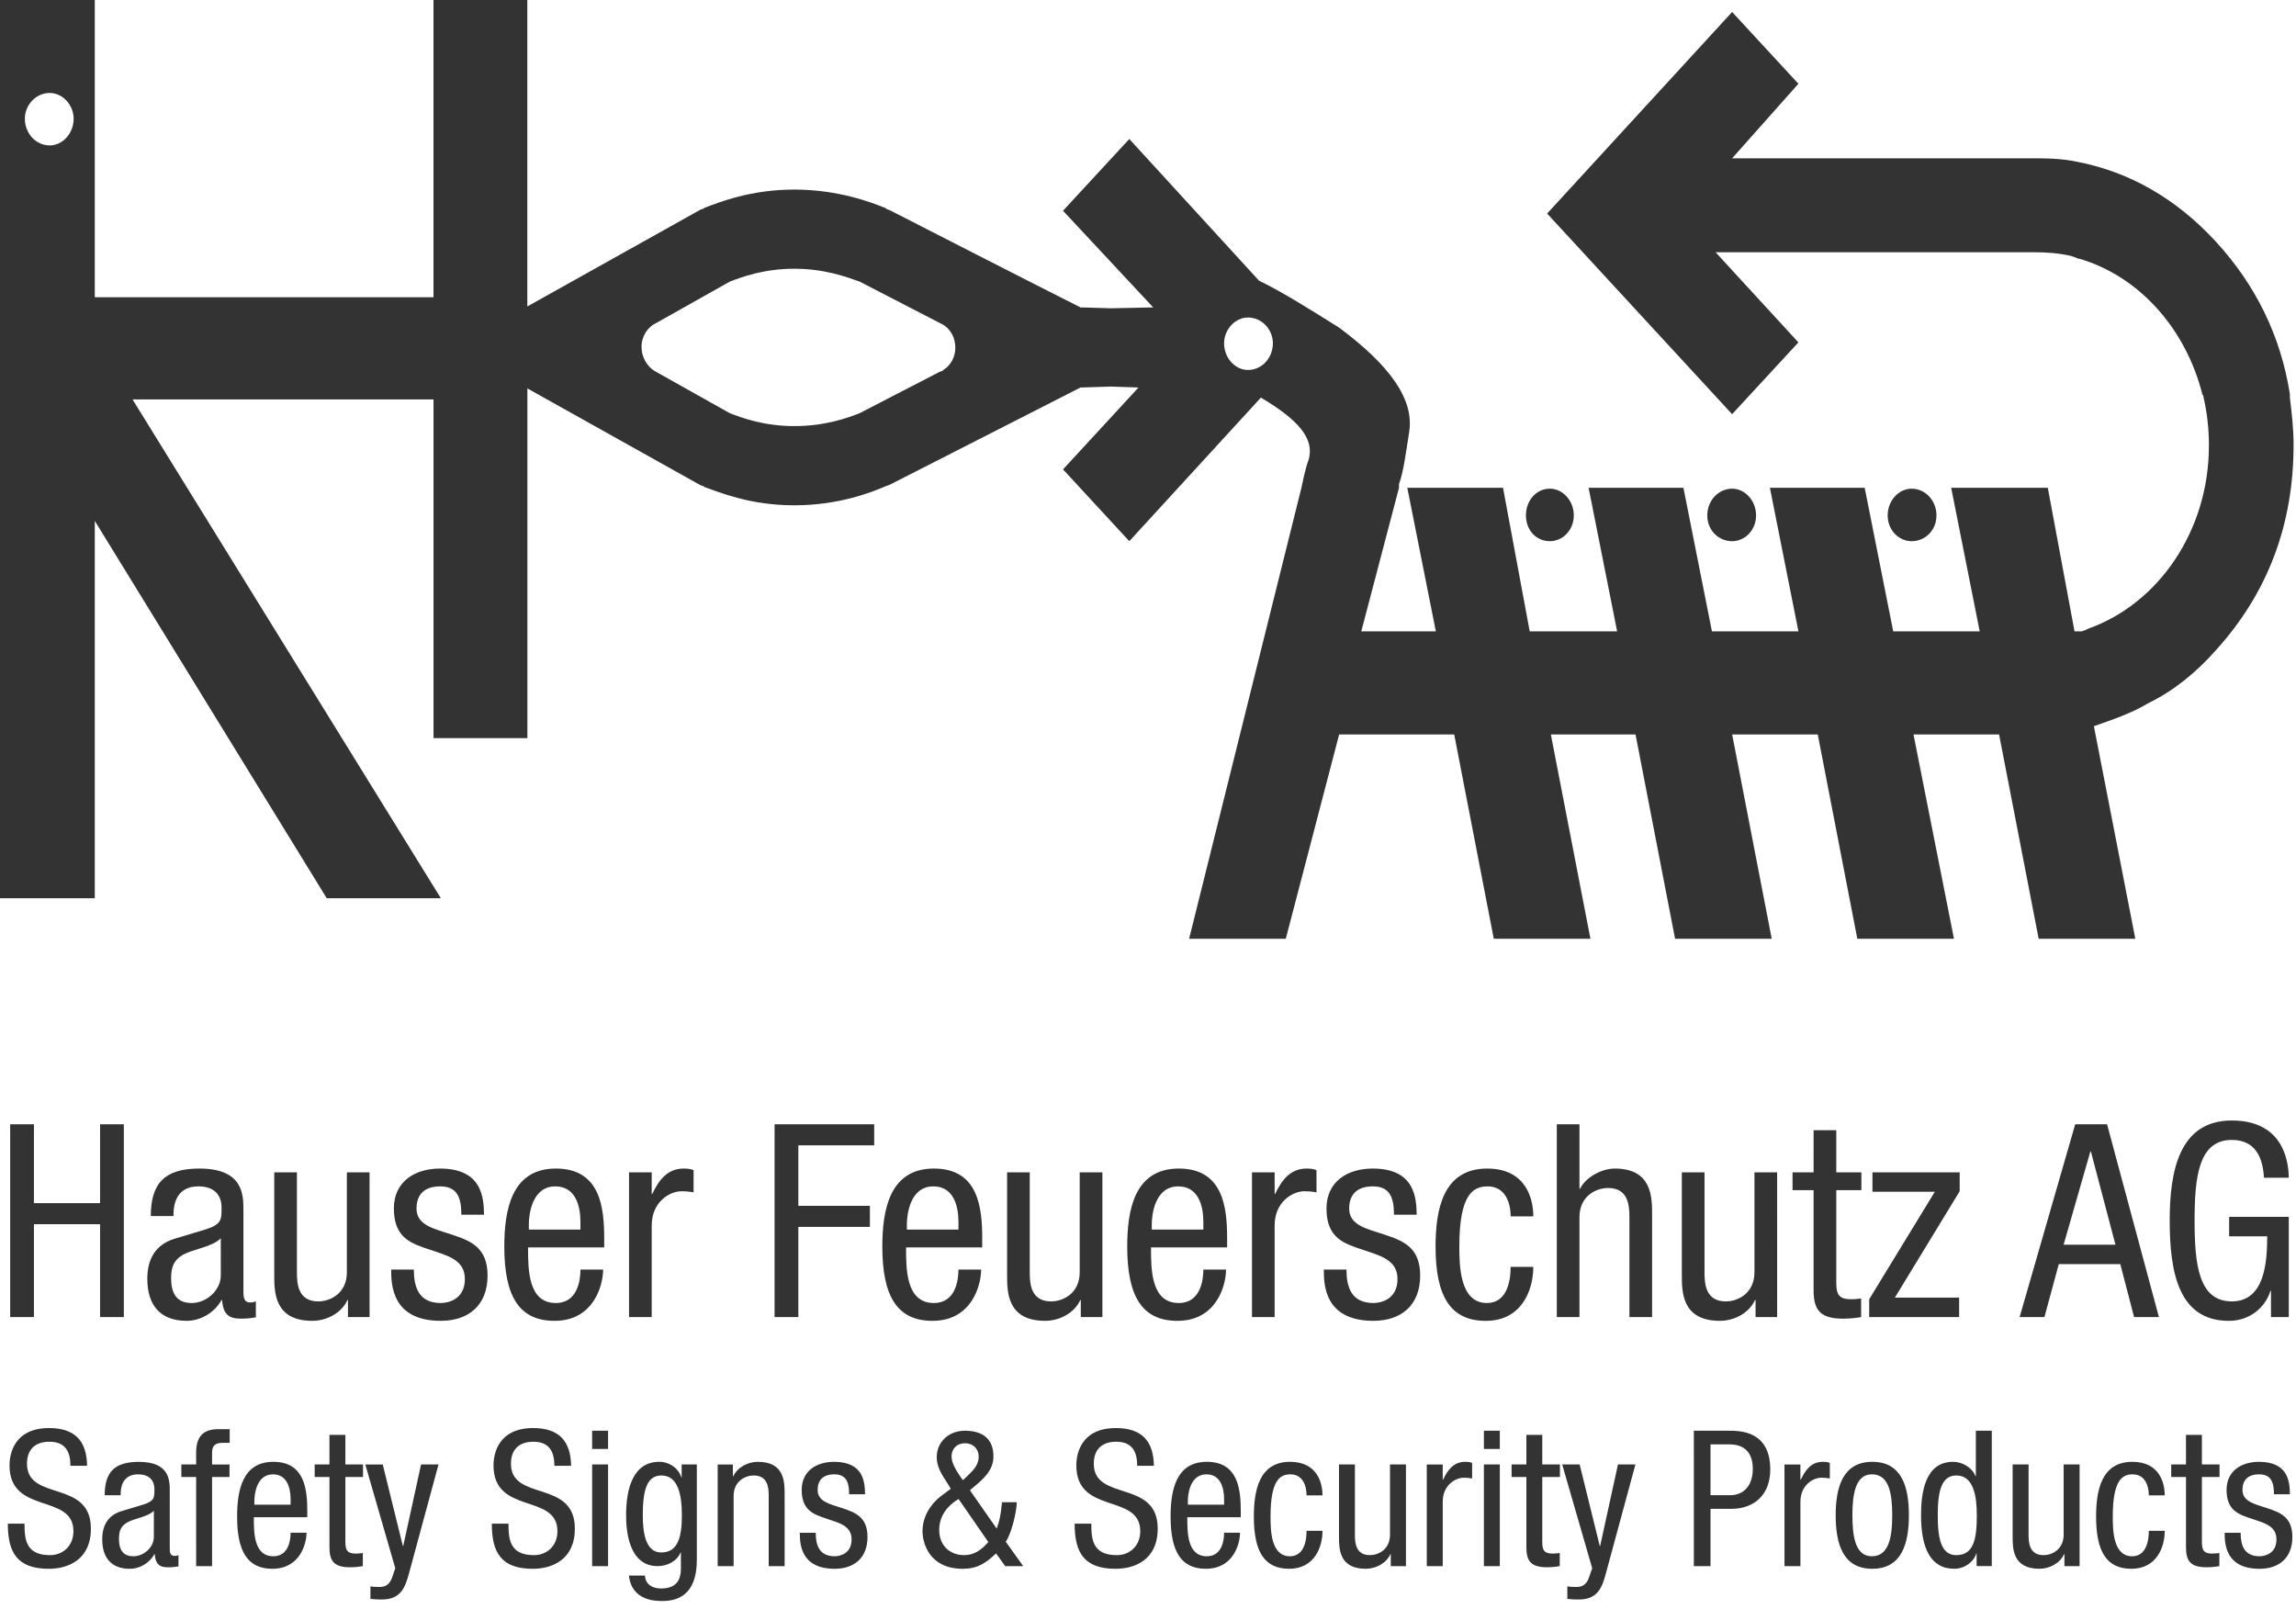
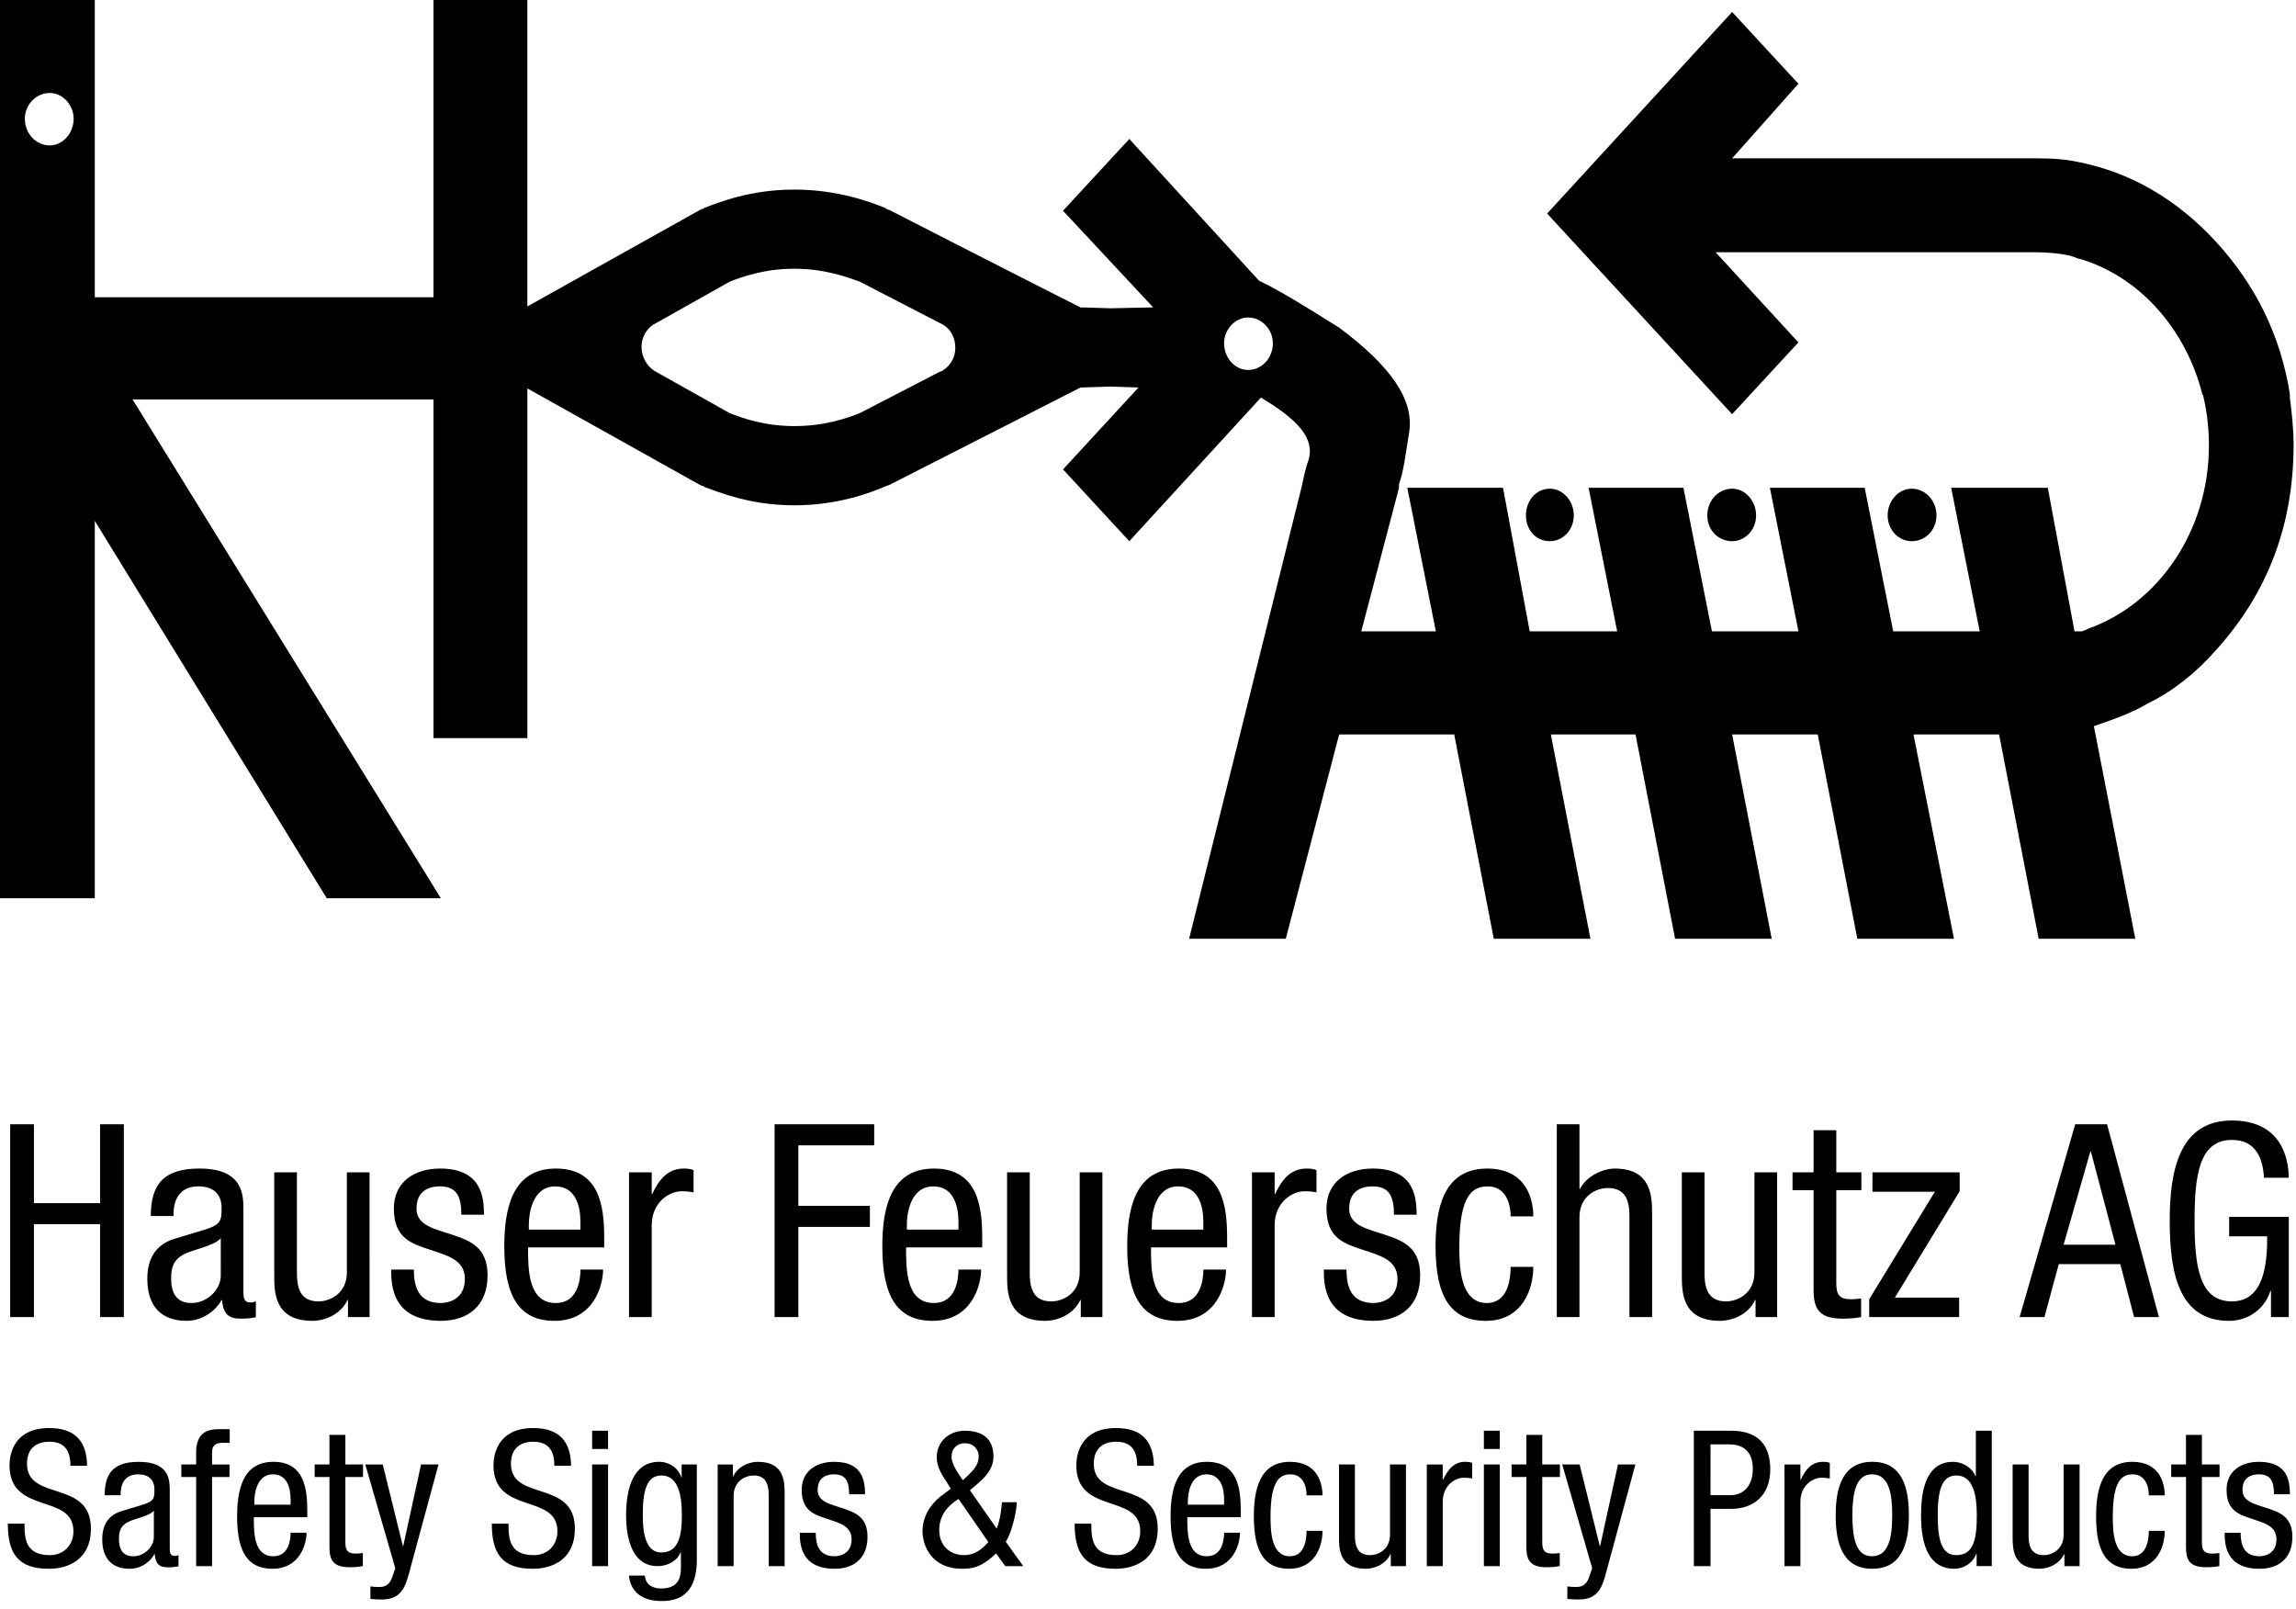
<svg xmlns="http://www.w3.org/2000/svg" width="264px" height="185px" viewBox="0 0 264 185" version="1.1">
  <defs />
  <g id="Page-1" stroke="none" stroke-width="1" fill="none" fill-rule="evenodd">
-     <g id="logo_slogan" fill-rule="nonzero" fill="#333333">
+     <g id="logo_slogan" fill-rule="nonzero" fill="#000000">
      <path d="M178.211,62.228 C179.69,62.228 180.96,60.957 180.96,59.26 C180.96,57.569 179.689,56.191 178.211,56.191 C176.622,56.191 175.457,57.571 175.457,59.26 C175.457,60.957 176.624,62.228 178.211,62.228 L178.211,62.228 Z M199.166,62.228 C200.645,62.228 201.918,60.957 201.918,59.26 C201.918,57.569 200.647,56.191 199.166,56.191 C197.578,56.191 196.309,57.571 196.309,59.26 C196.307,60.957 197.578,62.228 199.166,62.228 L199.166,62.228 Z M219.802,62.228 C221.39,62.228 222.661,60.957 222.661,59.26 C222.661,57.569 221.39,56.191 219.802,56.191 C218.32,56.191 217.049,57.571 217.049,59.26 C217.049,60.957 218.321,62.228 219.802,62.228 L219.802,62.228 Z M263.294,45.72 L263.294,45.297 C262.239,38.629 259.382,32.809 254.829,27.833 C250.28,22.86 244.885,19.791 238.957,18.627 C237.053,18.204 235.253,18.204 233.347,18.204 L232.394,18.204 L231.973,18.204 L199.164,18.204 L206.785,9.631 L199.164,1.379 L177.892,24.555 L199.164,47.627 L206.785,39.37 L197.262,29.003 L231.337,29.003 L233.034,29.003 L233.881,29.003 C235.257,29.003 236.74,29.105 238.113,29.424 C238.434,29.529 238.753,29.637 238.963,29.742 L239.07,29.742 C245.947,31.75 251.345,37.786 253.248,45.403 C253.353,45.403 253.353,45.508 253.353,45.613 C253.776,47.414 253.987,49.319 253.987,51.226 C253.987,61.063 248.167,69.423 240.123,72.283 L240.123,72.283 C239.913,72.388 239.699,72.495 239.381,72.598 L238.534,72.598 L235.461,56.09 L224.352,56.09 L227.632,72.598 L217.687,72.598 L214.408,56.09 L203.509,56.09 L206.788,72.598 L196.843,72.598 L193.565,56.09 L182.662,56.09 L185.944,72.598 L175.891,72.598 L172.821,56.09 L161.816,56.09 L165.097,72.598 L156.523,72.598 L160.859,56.09 L160.859,55.667 C161.39,54.186 161.601,52.384 162.022,49.74 C162.659,45.931 159.799,42.012 153.979,37.674 C150.274,35.348 147.206,33.441 144.77,32.278 L129.851,15.981 L122.228,24.233 L132.596,35.346 L127.731,35.448 L124.345,35.346 C124.345,35.346 124.345,35.448 124.238,35.346 C120.005,33.228 102.225,24.128 102.225,24.128 C102.119,24.128 101.906,24.023 101.801,23.915 C100.212,23.281 96.403,21.798 91.325,21.798 C86.246,21.798 82.647,23.281 80.955,23.915 L80.848,24.021 C80.637,24.021 80.53,24.126 80.319,24.231 L60.634,35.238 L60.634,0 L49.845,0 L49.845,34.18 L10.899,34.18 L10.899,0.002 L0,0.002 L0,103.287 L10.899,103.287 L10.899,59.895 L37.569,103.284 L50.69,103.284 L15.239,45.926 L49.846,45.926 L49.846,84.875 L60.639,84.875 L60.639,44.661 L80.324,55.669 C80.535,55.773 80.642,55.875 80.855,55.875 L80.96,55.985 C82.758,56.617 86.249,58.103 91.329,58.103 C96.41,58.103 100.22,56.619 101.914,55.875 C102.017,55.875 102.124,55.775 102.234,55.775 C102.234,55.775 119.907,46.778 124.245,44.555 L124.35,44.555 L127.736,44.45 L130.911,44.555 L122.23,53.973 L129.851,62.228 L144.983,45.716 C149.428,48.362 151.12,50.48 150.486,52.81 C150.063,53.973 149.85,55.136 149.64,56.086 L136.728,107.946 L147.842,107.946 L153.979,84.451 L167.209,84.451 L171.76,107.946 L182.872,107.946 L178.321,84.451 L188.057,84.451 L192.605,107.946 L203.717,107.946 L199.167,84.451 L209.011,84.451 L213.559,107.946 L224.673,107.946 L220.019,84.451 L227.636,84.451 L229.86,84.451 L234.412,107.946 L245.523,107.946 L240.76,83.499 C242.879,82.76 245.098,82.015 247.004,80.858 C249.862,79.479 252.505,77.364 254.833,74.716 C260.761,68.155 263.723,60.323 263.723,51.116 C263.72,49.317 263.509,47.412 263.294,45.72 L263.294,45.72 Z M5.716,16.721 C4.13,16.721 2.859,15.345 2.859,13.651 C2.859,12.064 4.13,10.689 5.716,10.689 C7.197,10.689 8.468,12.064 8.468,13.651 C8.468,15.345 7.197,16.721 5.716,16.721 L5.716,16.721 Z M108.47,42.541 L108.47,42.541 L108.365,42.646 C108.261,42.646 108.154,42.751 108.049,42.751 L98.842,47.513 C97.47,48.041 94.927,48.994 91.328,48.994 C87.837,48.994 85.298,48.043 83.921,47.513 L75.244,42.645 L75.244,42.645 C74.397,42.116 73.764,41.056 73.764,39.894 C73.764,38.623 74.505,37.565 75.458,37.14 L83.923,32.378 C85.299,31.85 87.838,30.9 91.329,30.9 C94.821,30.9 97.36,31.852 98.842,32.378 L108.47,37.352 L108.47,37.352 C109.319,37.881 109.845,38.836 109.845,39.996 C109.846,41.061 109.317,42.014 108.47,42.541 L108.47,42.541 Z M143.5,42.541 C142.021,42.541 140.748,41.167 140.748,39.473 C140.748,37.886 142.019,36.508 143.5,36.508 C145.09,36.508 146.359,37.886 146.359,39.473 C146.359,41.17 145.088,42.541 143.5,42.541 L143.5,42.541 Z" id="Shape" />
      <g id="Group" transform="translate(0, 128)">
        <path d="M14.24,1.275 L11.508,1.275 L11.508,10.342 L3.902,10.342 L3.902,1.275 L1.17,1.275 L1.17,23.443 L3.902,23.443 L3.902,12.762 L11.508,12.762 L11.508,23.443 L14.24,23.443 L14.24,1.275 Z M19.952,11.83 L19.952,11.674 C19.952,11.084 19.952,8.415 22.808,8.415 C24.546,8.415 25.476,9.315 25.476,10.866 C25.476,12.264 25.476,12.792 23.583,13.383 L20.075,14.438 C17.932,15.091 16.938,16.704 16.938,19.034 C16.938,22.014 18.367,23.875 21.471,23.875 C23.024,23.875 24.638,22.976 25.475,21.485 L25.539,21.485 C25.663,23.625 26.904,23.625 27.897,23.625 C28.549,23.625 29.23,23.503 29.419,23.471 L29.419,21.607 C29.294,21.701 29.138,21.763 28.797,21.763 C27.989,21.763 27.989,21.111 27.989,20.429 L27.989,11.147 C27.989,9.409 27.989,6.366 22.927,6.366 C18.953,6.366 17.339,8.042 17.339,11.827 L19.952,11.83 L19.952,11.83 Z M25.386,18.662 C25.386,20.37 23.741,21.828 22.033,21.828 C20.264,21.828 19.674,20.649 19.674,18.972 C19.674,17.514 20.109,16.862 20.947,16.334 C22.126,15.62 24.423,15.402 25.387,14.378 L25.386,18.662 L25.386,18.662 Z M42.491,6.801 L39.885,6.801 L39.885,18.289 C39.885,20.71 37.991,21.642 36.594,21.642 C34.235,21.642 34.141,19.562 34.141,18.289 L34.141,6.801 L31.534,6.801 L31.534,18.597 C31.534,20.554 31.534,23.875 35.91,23.875 C37.525,23.875 39.264,23.007 39.948,21.484 L40.01,21.484 L40.01,23.442 L42.494,23.442 L42.491,6.801 L42.491,6.801 Z M55.655,11.676 C55.626,9.721 55.439,6.366 50.597,6.366 C47.711,6.366 45.287,7.857 45.287,10.961 C45.287,14.407 47.369,14.999 49.386,15.68 C51.404,16.363 53.453,16.829 53.453,19.064 C53.453,21.425 51.527,21.827 50.688,21.827 C48.142,21.827 47.585,19.996 47.585,17.978 L44.978,17.978 C44.978,19.685 45.038,23.875 50.689,23.875 C53.793,23.875 56.062,22.168 56.062,18.66 C56.062,15.369 54.011,14.655 51.992,13.972 C49.944,13.289 47.892,12.915 47.892,10.961 C47.892,8.632 49.756,8.414 50.594,8.414 C52.488,8.414 53.047,9.563 53.047,11.674 L55.655,11.676 L55.655,11.676 Z M60.808,13.384 L60.808,12.762 C60.808,11.768 61.117,8.416 63.851,8.416 C66.15,8.416 66.74,10.619 66.74,12.482 L66.74,13.383 L60.808,13.383 L60.808,13.384 Z M69.473,15.432 L69.473,14.377 C69.473,10.807 69.007,6.366 63.915,6.366 C58.792,6.366 57.986,11.178 57.986,15.339 C57.986,21.051 59.693,23.877 63.761,23.877 C68.293,23.877 69.348,19.747 69.348,17.978 L66.743,17.978 C66.743,19.22 66.402,21.828 63.916,21.828 C60.718,21.828 60.718,17.978 60.718,15.432 L69.473,15.432 L69.473,15.432 Z M72.327,23.443 L74.935,23.443 L74.935,12.917 C74.935,10.154 77.049,8.976 78.351,8.976 C79.193,8.976 79.498,9.069 79.749,9.101 L79.749,6.554 C79.499,6.429 79.129,6.367 78.6,6.367 C76.738,6.367 75.746,7.702 74.998,9.285 L74.936,9.285 L74.936,6.801 L72.328,6.801 L72.328,23.443 L72.327,23.443 Z M89.062,23.443 L91.795,23.443 L91.795,13.073 L100.022,13.073 L100.022,10.651 L91.795,10.651 L91.795,3.695 L100.518,3.695 L100.518,1.275 L89.062,1.275 L89.062,23.443 Z M104.275,13.384 L104.275,12.762 C104.275,11.768 104.584,8.416 107.319,8.416 C109.616,8.416 110.206,10.619 110.206,12.482 L110.206,13.383 L104.275,13.383 L104.275,13.384 Z M112.938,15.432 L112.938,14.377 C112.938,10.807 112.474,6.366 107.38,6.366 C102.258,6.366 101.452,11.178 101.452,15.339 C101.452,21.051 103.158,23.877 107.224,23.877 C111.757,23.877 112.813,19.747 112.813,17.978 L110.207,17.978 C110.207,19.22 109.862,21.828 107.382,21.828 C104.181,21.828 104.181,17.978 104.181,15.432 L112.938,15.432 L112.938,15.432 Z M126.755,6.801 L124.146,6.801 L124.146,18.289 C124.146,20.71 122.254,21.642 120.857,21.642 C118.496,21.642 118.403,19.562 118.403,18.289 L118.403,6.801 L115.798,6.801 L115.798,18.597 C115.798,20.554 115.798,23.875 120.175,23.875 C121.787,23.875 123.527,23.007 124.212,21.484 L124.273,21.484 L124.273,23.442 L126.756,23.442 L126.756,6.801 L126.755,6.801 Z M132.434,13.384 L132.434,12.762 C132.434,11.768 132.745,8.416 135.479,8.416 C137.777,8.416 138.363,10.619 138.363,12.482 L138.363,13.383 L132.434,13.383 L132.434,13.384 Z M141.098,15.432 L141.098,14.377 C141.098,10.807 140.632,6.366 135.54,6.366 C130.416,6.366 129.61,11.178 129.61,15.339 C129.61,21.051 131.316,23.877 135.383,23.877 C139.917,23.877 140.973,19.747 140.973,17.978 L138.366,17.978 C138.366,19.22 138.023,21.828 135.543,21.828 C132.345,21.828 132.345,17.978 132.345,15.432 L141.098,15.432 L141.098,15.432 Z M143.955,23.443 L146.56,23.443 L146.56,12.917 C146.56,10.154 148.672,8.976 149.977,8.976 C150.815,8.976 151.121,9.069 151.373,9.101 L151.373,6.554 C151.121,6.429 150.752,6.367 150.227,6.367 C148.362,6.367 147.37,7.702 146.622,9.285 L146.562,9.285 L146.562,6.801 L143.956,6.801 L143.956,23.443 L143.955,23.443 Z M162.893,11.676 C162.863,9.721 162.674,6.366 157.832,6.366 C154.947,6.366 152.522,7.857 152.522,10.961 C152.522,14.407 154.604,14.999 156.622,15.68 C158.638,16.363 160.688,16.829 160.688,19.064 C160.688,21.425 158.763,21.827 157.924,21.827 C155.377,21.827 154.82,19.996 154.82,17.978 L152.214,17.978 C152.214,19.685 152.273,23.875 157.925,23.875 C161.029,23.875 163.296,22.168 163.296,18.66 C163.296,15.369 161.247,14.655 159.23,13.972 C157.18,13.289 155.131,12.915 155.131,10.961 C155.131,8.632 156.992,8.414 157.83,8.414 C159.725,8.414 160.283,9.563 160.283,11.674 L162.893,11.676 L162.893,11.676 Z M176.305,11.861 C176.305,9.937 175.529,6.367 170.997,6.367 C165.873,6.367 165.064,11.179 165.064,15.341 C165.064,21.053 166.772,23.878 170.84,23.878 C174.998,23.878 176.304,20.307 176.304,17.668 L173.697,17.668 C173.697,19.469 173.201,21.828 170.966,21.828 C167.83,21.828 167.797,17.483 167.797,15.31 C167.797,9.224 169.444,8.417 171.058,8.417 C173.044,8.417 173.698,10.247 173.698,11.862 L176.305,11.861 L176.305,11.861 Z M179.004,23.443 L181.611,23.443 L181.611,11.956 C181.611,9.535 183.507,8.602 184.904,8.602 C187.261,8.602 187.355,10.682 187.355,11.956 L187.355,23.443 L189.962,23.443 L189.962,11.644 C189.962,9.689 189.962,6.367 185.678,6.367 C184.189,6.367 182.357,7.327 181.674,8.695 L181.611,8.695 L181.611,1.275 L179.006,1.275 L179.006,23.443 L179.004,23.443 Z M204.339,6.801 L201.732,6.801 L201.732,18.289 C201.732,20.71 199.836,21.642 198.442,21.642 C196.081,21.642 195.99,19.562 195.99,18.289 L195.99,6.801 L193.382,6.801 L193.382,18.597 C193.382,20.554 193.382,23.875 197.759,23.875 C199.371,23.875 201.111,23.007 201.797,21.484 L201.859,21.484 L201.859,23.442 L204.341,23.442 L204.339,6.801 L204.339,6.801 Z M208.531,6.801 L206.11,6.801 L206.11,8.851 L208.531,8.851 L208.531,20.337 C208.531,22.511 209.182,23.627 211.884,23.627 C212.971,23.627 213.655,23.505 213.996,23.443 L213.996,21.301 C213.716,21.331 213.405,21.394 212.847,21.394 C211.481,21.394 211.141,20.866 211.141,19.53 L211.141,8.852 L214.028,8.852 L214.028,6.802 L211.141,6.802 L211.141,1.959 L208.534,1.959 L208.531,6.801 L208.531,6.801 Z M215.299,9.037 L222.472,9.037 L214.926,21.394 L214.926,23.443 L225.265,23.443 L225.265,21.209 L217.876,21.209 L225.329,8.975 L225.329,6.802 L215.3,6.802 L215.299,9.037 L215.299,9.037 Z M232.221,23.443 L235.075,23.443 L236.722,17.357 L243.798,17.357 L245.382,23.443 L248.237,23.443 L242.276,1.275 L238.613,1.275 L232.221,23.443 Z M240.354,4.411 L240.417,4.411 L243.24,15.121 L237.28,15.121 L240.354,4.411 Z M263.172,7.422 C263.142,6.274 262.989,0.841 256.623,0.841 C250.506,0.841 249.479,6.77 249.479,12.358 C249.479,18.318 250.504,23.877 256.282,23.877 C258.701,23.877 260.473,22.324 261.061,20.43 L261.123,20.43 L261.123,23.443 L263.171,23.443 L263.171,11.923 L256.313,11.923 L256.313,14.157 L260.689,14.157 C260.689,17.109 260.41,21.641 256.622,21.641 C252.835,21.641 252.338,17.48 252.338,12.357 C252.338,7.234 252.836,3.074 256.622,3.074 C259.323,3.074 260.191,5.093 260.316,7.421 L263.172,7.421 L263.172,7.422 Z" id="Shape" />
        <path d="M10.014,40.545 C9.971,37.69 8.619,36.205 5.652,36.205 C1.705,36.205 1.095,39.061 1.095,40.5 C1.095,46.215 8.444,43.664 8.444,48.067 C8.444,49.725 7.267,50.819 5.741,50.819 C2.929,50.819 2.82,48.94 2.82,47.197 L0.9,47.197 C0.9,50.512 1.969,52.387 5.611,52.387 C7.813,52.387 10.451,51.362 10.451,47.764 C10.451,42.072 3.104,44.691 3.104,40.306 C3.104,38.647 4.064,37.778 5.677,37.778 C7.509,37.778 8.099,38.912 8.099,40.545 L10.014,40.545 L10.014,40.545 L10.014,40.545 Z M13.874,43.927 L13.874,43.817 C13.874,43.402 13.874,41.528 15.881,41.528 C17.102,41.528 17.755,42.163 17.755,43.251 C17.755,44.231 17.755,44.605 16.424,45.019 L13.961,45.763 C12.456,46.218 11.756,47.353 11.756,48.989 C11.756,51.082 12.758,52.389 14.941,52.389 C16.032,52.389 17.167,51.757 17.753,50.712 L17.798,50.712 C17.885,52.215 18.758,52.215 19.455,52.215 C19.912,52.215 20.392,52.129 20.522,52.106 L20.522,50.798 C20.436,50.863 20.325,50.905 20.084,50.905 C19.519,50.905 19.519,50.447 19.519,49.968 L19.519,43.449 C19.519,42.229 19.519,40.091 15.965,40.091 C13.173,40.091 12.038,41.268 12.038,43.929 L13.873,43.929 L13.873,43.927 L13.874,43.927 Z M17.689,48.724 C17.689,49.925 16.534,50.948 15.334,50.948 C14.091,50.948 13.677,50.119 13.677,48.939 C13.677,47.915 13.984,47.458 14.572,47.089 C15.401,46.586 17.015,46.431 17.691,45.714 L17.689,48.724 L17.689,48.724 Z M22.554,52.082 L24.385,52.082 L24.385,41.833 L26.39,41.833 L26.39,40.394 L24.385,40.394 L24.385,39.022 C24.385,38.213 24.777,37.908 25.561,37.908 L26.412,37.908 L26.412,36.335 L25.083,36.335 C23.315,36.335 22.553,37.252 22.553,39.022 L22.553,40.393 L20.851,40.393 L20.851,41.833 L22.553,41.833 L22.554,52.082 L22.554,52.082 Z M29.248,45.017 L29.248,44.58 C29.248,43.883 29.468,41.527 31.385,41.527 C32.998,41.527 33.413,43.076 33.413,44.383 L33.413,45.016 L29.248,45.016 L29.248,45.017 Z M35.332,46.456 L35.332,45.714 C35.332,43.205 35.004,40.087 31.428,40.087 C27.829,40.087 27.264,43.468 27.264,46.389 C27.264,50.4 28.463,52.386 31.321,52.386 C34.505,52.386 35.246,49.485 35.246,48.242 L33.415,48.242 C33.415,49.115 33.176,50.947 31.431,50.947 C29.185,50.947 29.185,48.242 29.185,46.455 L35.332,46.456 L35.332,46.456 Z M37.882,40.392 L36.183,40.392 L36.183,41.832 L37.882,41.832 L37.882,49.899 C37.882,51.428 38.34,52.211 40.238,52.211 C41,52.211 41.481,52.122 41.72,52.079 L41.72,50.574 C41.523,50.595 41.305,50.64 40.913,50.64 C39.952,50.64 39.712,50.267 39.712,49.329 L39.712,41.83 L41.74,41.83 L41.74,40.392 L39.712,40.392 L39.712,36.99 L37.881,36.99 L37.881,40.392 L37.882,40.392 Z M45.45,52.321 L45.101,53.344 C44.883,53.978 44.513,54.479 43.661,54.479 C43.204,54.479 42.854,54.458 42.593,54.414 L42.593,55.853 C42.898,55.874 43.203,55.917 43.921,55.917 C46.123,55.917 46.605,54.479 47.041,52.864 L50.422,40.39 L48.414,40.39 L46.364,49.768 L46.32,49.768 L44.01,40.394 L42.004,40.394 L45.45,52.321 Z M65.666,40.545 C65.622,37.69 64.269,36.205 61.303,36.205 C57.357,36.205 56.745,39.061 56.745,40.5 C56.745,46.215 64.094,43.664 64.094,48.067 C64.094,49.725 62.917,50.819 61.391,50.819 C58.579,50.819 58.469,48.94 58.469,47.197 L56.55,47.197 C56.55,50.512 57.617,52.387 61.261,52.387 C63.463,52.387 66.099,51.362 66.099,47.764 C66.099,42.072 58.75,44.691 58.75,40.306 C58.75,38.647 59.71,37.778 61.324,37.778 C63.155,37.778 63.745,38.912 63.745,40.545 L65.663,40.545 L65.666,40.545 L65.666,40.545 Z M68.086,52.082 L69.918,52.082 L69.918,40.392 L68.086,40.392 L68.086,52.082 Z M68.086,38.607 L69.918,38.607 L69.918,36.513 L68.086,36.513 L68.086,38.607 Z M76.045,41.657 C78.008,41.657 78.402,43.969 78.402,46.238 C78.402,48.635 78.008,50.511 76.025,50.511 C74.194,50.511 73.909,48.132 73.909,46.238 C73.908,43.446 74.343,41.657 76.045,41.657 L76.045,41.657 Z M80.123,40.392 L78.378,40.392 L78.378,41.875 L78.334,41.875 C78.095,40.959 77.069,40.086 75.806,40.086 C72.841,40.086 71.99,43.074 71.99,46.237 C71.99,47.783 72.208,52.08 75.611,52.08 C76.765,52.08 77.858,51.492 78.251,50.51 L78.293,50.51 L78.293,52.038 C78.293,52.845 78.38,54.653 76.025,54.653 C75.065,54.653 74.235,54.236 74.149,53.169 L72.319,53.169 C72.623,56.094 75.438,56.094 76.156,56.094 C78.512,56.094 80.125,54.83 80.125,51.338 L80.125,40.392 L80.123,40.392 Z M82.522,52.082 L84.353,52.082 L84.353,44.015 C84.353,42.315 85.684,41.658 86.664,41.658 C88.323,41.658 88.387,43.119 88.387,44.015 L88.387,52.082 L90.218,52.082 L90.218,43.795 C90.218,42.422 90.218,40.089 87.144,40.089 C86.01,40.089 84.787,40.698 84.309,41.768 L84.267,41.768 L84.267,40.396 L82.521,40.396 L82.521,52.083 L82.522,52.083 L82.522,52.082 Z M99.466,43.816 C99.444,42.442 99.313,40.088 95.91,40.088 C93.883,40.088 92.181,41.133 92.181,43.316 C92.181,45.734 93.644,46.15 95.06,46.631 C96.481,47.11 97.918,47.438 97.918,49.006 C97.918,50.662 96.564,50.946 95.978,50.946 C94.189,50.946 93.795,49.66 93.795,48.243 L91.966,48.243 C91.966,49.444 92.009,52.387 95.977,52.387 C98.156,52.387 99.748,51.188 99.748,48.724 C99.748,46.409 98.31,45.912 96.894,45.429 C95.454,44.949 94.016,44.689 94.016,43.314 C94.016,41.679 95.322,41.526 95.912,41.526 C97.243,41.526 97.636,42.333 97.636,43.816 L99.466,43.816 L99.466,43.816 Z M110.718,42.202 L110.348,41.679 C109.87,40.961 109.412,40.176 109.412,39.476 C109.412,38.583 110.021,37.949 110.958,37.949 C111.875,37.949 112.531,38.584 112.531,39.476 C112.531,40.525 111.832,41.132 111.133,41.812 L110.718,42.202 Z M113.641,49.312 C112.898,50.163 112.07,50.818 110.848,50.818 C109.324,50.818 107.994,49.813 107.994,47.915 C107.994,46.28 108.976,45.105 110.219,44.361 L113.641,49.312 Z M111.525,43.357 L112.089,42.878 C113.158,41.984 114.229,41.003 114.229,39.478 C114.229,37.362 112.896,36.512 110.935,36.512 C109.168,36.512 107.708,37.733 107.708,39.563 C107.708,40.657 108.273,41.527 108.842,42.399 L109.325,43.185 L108.188,44.034 C106.922,45.017 106.073,46.457 106.073,48.068 C106.073,49.486 106.9,52.388 110.695,52.388 C112.374,52.388 113.333,51.754 114.531,50.619 L115.58,52.082 L117.652,52.082 L115.641,49.27 C116.235,48.505 116.909,45.867 116.909,44.733 L115.207,44.733 C115.1,46.106 114.905,46.981 114.6,47.765 L111.525,43.357 Z M132.678,40.545 C132.634,37.69 131.283,36.205 128.318,36.205 C124.37,36.205 123.759,39.061 123.759,40.5 C123.759,46.215 131.109,43.664 131.109,48.067 C131.109,49.725 129.932,50.819 128.407,50.819 C125.592,50.819 125.482,48.94 125.482,47.197 L123.565,47.197 C123.565,50.512 124.631,52.387 128.274,52.387 C130.48,52.387 133.117,51.362 133.117,47.764 C133.117,42.072 125.766,44.691 125.766,40.306 C125.766,38.647 126.727,37.778 128.341,37.778 C130.172,37.778 130.759,38.912 130.759,40.545 L132.678,40.545 L132.678,40.545 L132.678,40.545 Z M136.582,45.017 L136.582,44.58 C136.582,43.883 136.8,41.527 138.719,41.527 C140.332,41.527 140.75,43.076 140.75,44.383 L140.75,45.016 L136.582,45.016 L136.582,45.017 Z M142.665,46.456 L142.665,45.714 C142.665,43.205 142.339,40.087 138.762,40.087 C135.163,40.087 134.598,43.468 134.598,46.389 C134.598,50.4 135.801,52.386 138.655,52.386 C141.839,52.386 142.58,49.485 142.58,48.242 L140.751,48.242 C140.751,49.115 140.508,50.947 138.763,50.947 C136.518,50.947 136.518,48.242 136.518,46.455 L142.665,46.456 L142.665,46.456 Z M152.064,43.945 C152.064,42.595 151.52,40.087 148.335,40.087 C144.735,40.087 144.171,43.468 144.171,46.389 C144.171,50.4 145.371,52.386 148.228,52.386 C151.15,52.386 152.066,49.879 152.066,48.024 L150.233,48.024 C150.233,49.29 149.883,50.948 148.316,50.948 C146.114,50.948 146.089,47.897 146.089,46.369 C146.089,42.095 147.247,41.528 148.381,41.528 C149.776,41.528 150.233,42.814 150.233,43.948 L152.064,43.945 L152.064,43.945 Z M161.659,40.392 L159.827,40.392 L159.827,48.46 C159.827,50.161 158.498,50.817 157.516,50.817 C155.858,50.817 155.791,49.355 155.791,48.46 L155.791,40.392 L153.961,40.392 L153.961,48.681 C153.961,50.054 153.961,52.386 157.034,52.386 C158.171,52.386 159.389,51.777 159.871,50.708 L159.914,50.708 L159.914,52.081 L161.66,52.081 L161.66,40.392 L161.659,40.392 Z M164.056,52.082 L165.888,52.082 L165.888,44.689 C165.888,42.747 167.373,41.918 168.289,41.918 C168.876,41.918 169.097,41.982 169.269,42.005 L169.269,40.218 C169.095,40.13 168.831,40.088 168.46,40.088 C167.153,40.088 166.454,41.026 165.931,42.137 L165.887,42.137 L165.887,40.395 L164.055,40.395 L164.055,52.082 L164.056,52.082 Z M170.622,52.082 L172.452,52.082 L172.452,40.392 L170.622,40.392 L170.622,52.082 Z M170.622,38.607 L172.452,38.607 L172.452,36.513 L170.622,36.513 L170.622,38.607 Z M175.507,40.392 L173.807,40.392 L173.807,41.832 L175.507,41.832 L175.507,49.899 C175.507,51.428 175.964,52.211 177.861,52.211 C178.625,52.211 179.105,52.122 179.344,52.079 L179.344,50.574 C179.148,50.595 178.93,50.64 178.537,50.64 C177.577,50.64 177.335,50.267 177.335,49.329 L177.335,41.83 L179.365,41.83 L179.365,40.392 L177.335,40.392 L177.335,36.99 L175.506,36.99 L175.507,40.392 L175.507,40.392 Z M183.074,52.321 L182.722,53.344 C182.505,53.978 182.135,54.479 181.284,54.479 C180.827,54.479 180.475,54.458 180.215,54.414 L180.215,55.853 C180.522,55.874 180.827,55.917 181.546,55.917 C183.75,55.917 184.229,54.479 184.664,52.864 L188.045,40.39 L186.038,40.39 L183.988,49.768 L183.945,49.768 L181.633,40.39 L179.626,40.39 L183.074,52.321 Z M194.763,52.082 L196.68,52.082 L196.68,45.496 L199.058,45.496 C201.697,45.496 203.549,43.884 203.549,40.983 C203.549,36.511 200.082,36.511 198.731,36.511 L194.762,36.511 L194.763,52.082 L194.763,52.082 Z M196.68,38.082 L198.84,38.082 C200.736,38.082 201.542,39.194 201.542,40.894 C201.542,42.966 200.365,43.923 198.968,43.923 L196.679,43.923 L196.68,38.082 L196.68,38.082 Z M205.186,52.082 L207.016,52.082 L207.016,44.689 C207.016,42.747 208.5,41.918 209.416,41.918 C210.004,41.918 210.223,41.982 210.397,42.005 L210.397,40.218 C210.221,40.13 209.96,40.088 209.587,40.088 C208.278,40.088 207.582,41.026 207.06,42.137 L207.014,42.137 L207.014,40.395 L205.184,40.395 L205.186,52.082 L205.186,52.082 Z M211.072,46.236 C211.072,49.529 211.899,52.385 215.282,52.385 C218.641,52.385 219.489,49.53 219.489,46.236 C219.489,42.944 218.662,40.087 215.282,40.087 C211.923,40.089 211.072,42.944 211.072,46.236 L211.072,46.236 Z M215.236,50.947 C213.363,50.947 212.993,48.767 212.993,46.236 C212.993,43.708 213.386,41.525 215.236,41.525 C217.201,41.525 217.572,43.705 217.572,46.236 C217.572,48.767 217.179,50.947 215.236,50.947 L215.236,50.947 Z M222.806,46.236 C222.806,43.446 223.24,41.657 224.943,41.657 C226.904,41.657 227.299,43.969 227.299,46.236 C227.299,48.896 226.97,50.819 224.943,50.819 C223.239,50.819 222.806,49.03 222.806,46.236 L222.806,46.236 Z M229.021,36.512 L227.189,36.512 L227.189,41.724 L227.146,41.724 C226.731,40.719 225.619,40.087 224.573,40.087 C221.28,40.087 220.886,43.795 220.886,46.237 C220.886,49.923 221.937,52.385 224.704,52.385 C225.97,52.385 226.993,51.513 227.234,50.643 L227.278,50.643 L227.278,52.079 L229.021,52.079 L229.021,36.512 L229.021,36.512 Z M239.116,40.392 L237.284,40.392 L237.284,48.46 C237.284,50.161 235.954,50.817 234.974,50.817 C233.317,50.817 233.251,49.355 233.251,48.46 L233.251,40.392 L231.418,40.392 L231.418,48.681 C231.418,50.054 231.418,52.386 234.493,52.386 C235.628,52.386 236.848,51.777 237.328,50.708 L237.373,50.708 L237.373,52.081 L239.117,52.081 L239.117,40.392 L239.116,40.392 Z M248.907,43.945 C248.907,42.595 248.364,40.087 245.18,40.087 C241.58,40.087 241.015,43.468 241.015,46.389 C241.015,50.4 242.216,52.386 245.071,52.386 C247.994,52.386 248.908,49.879 248.908,48.024 L247.078,48.024 C247.078,49.29 246.728,50.948 245.159,50.948 C242.954,50.948 242.933,47.897 242.933,46.369 C242.933,42.095 244.087,41.528 245.221,41.528 C246.617,41.528 247.077,42.814 247.077,43.948 L248.907,43.945 L248.907,43.945 Z M251.351,40.392 L249.652,40.392 L249.652,41.832 L251.351,41.832 L251.351,49.899 C251.351,51.428 251.808,52.211 253.707,52.211 C254.472,52.211 254.949,52.122 255.188,52.079 L255.188,50.574 C254.993,50.595 254.775,50.64 254.38,50.64 C253.421,50.64 253.18,50.267 253.18,49.329 L253.18,41.83 L255.208,41.83 L255.208,40.392 L253.18,40.392 L253.18,36.99 L251.348,36.99 L251.351,40.392 L251.351,40.392 Z M263.3,43.816 C263.28,42.442 263.149,40.088 259.746,40.088 C257.718,40.088 256.016,41.133 256.016,43.316 C256.016,45.734 257.478,46.15 258.898,46.631 C260.313,47.11 261.752,47.438 261.752,49.006 C261.752,50.662 260.4,50.946 259.811,50.946 C258.025,50.946 257.632,49.66 257.632,48.243 L255.798,48.243 C255.798,49.444 255.844,52.387 259.811,52.387 C261.992,52.387 263.583,51.188 263.583,48.724 C263.583,46.409 262.145,45.912 260.727,45.429 C259.289,44.949 257.846,44.689 257.846,43.314 C257.846,41.679 259.158,41.526 259.746,41.526 C261.075,41.526 261.468,42.333 261.468,43.816 L263.3,43.816 L263.3,43.816 Z" id="Shape" />
      </g>
    </g>
  </g>
</svg>
